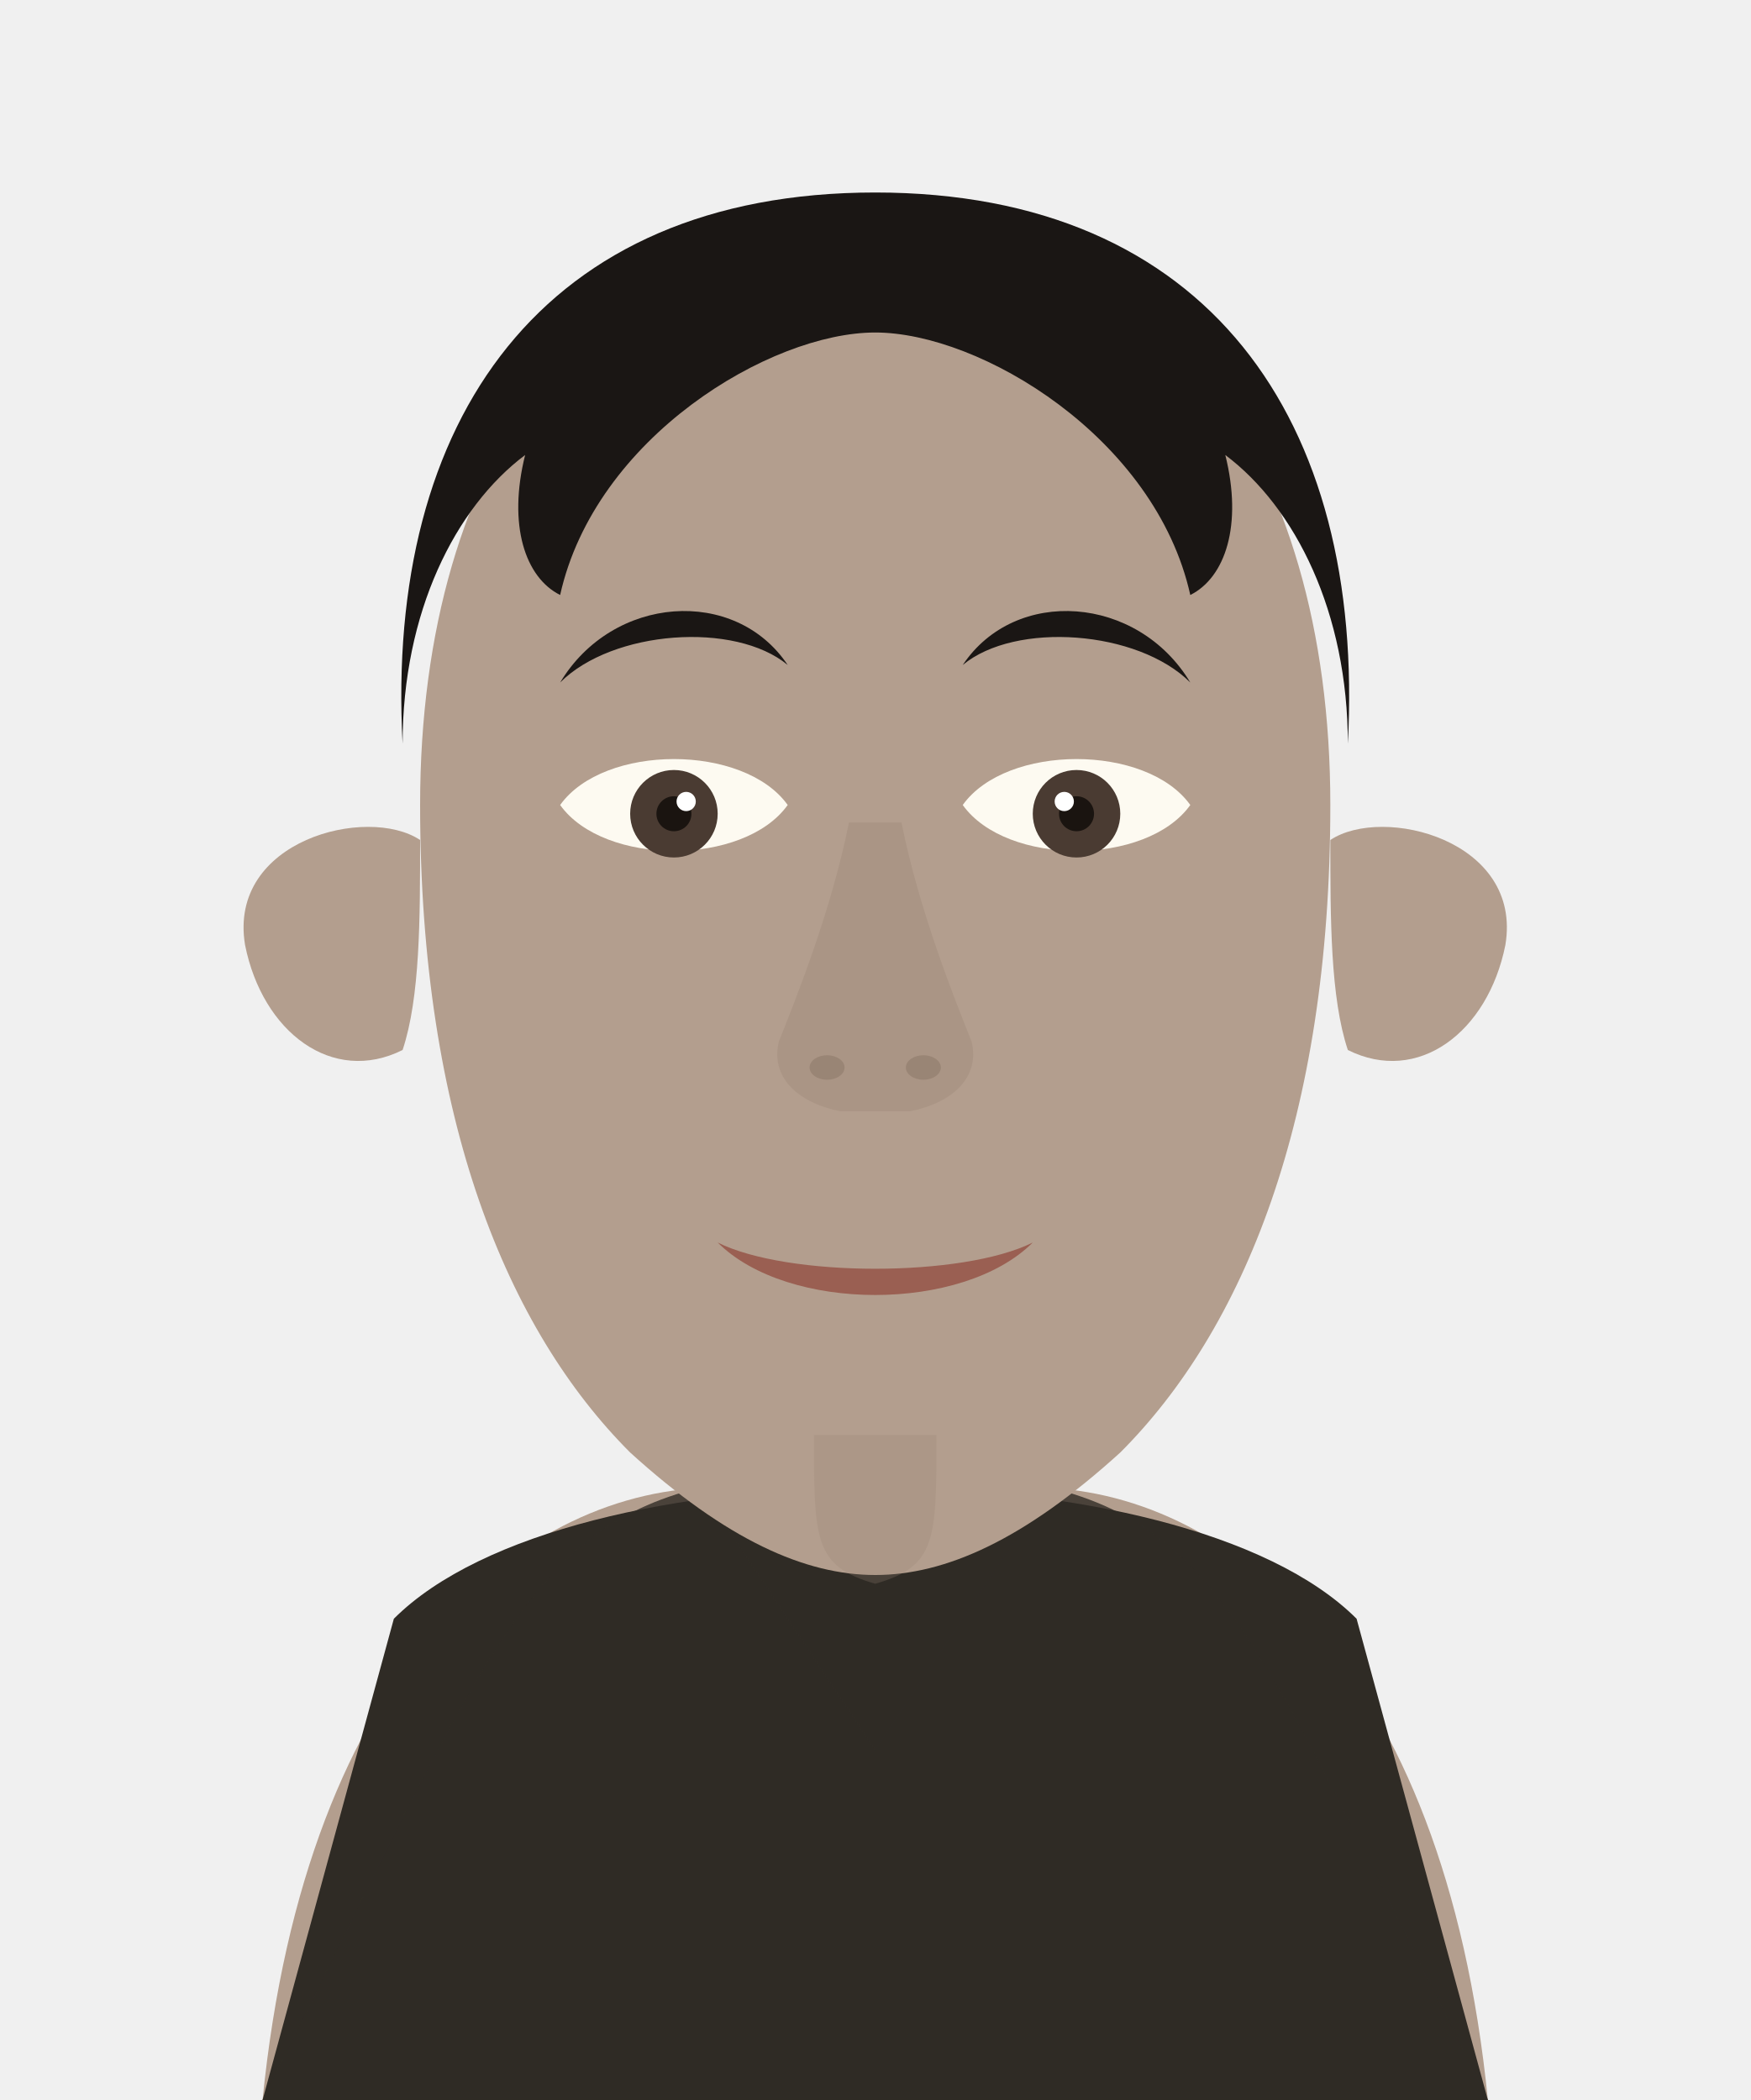
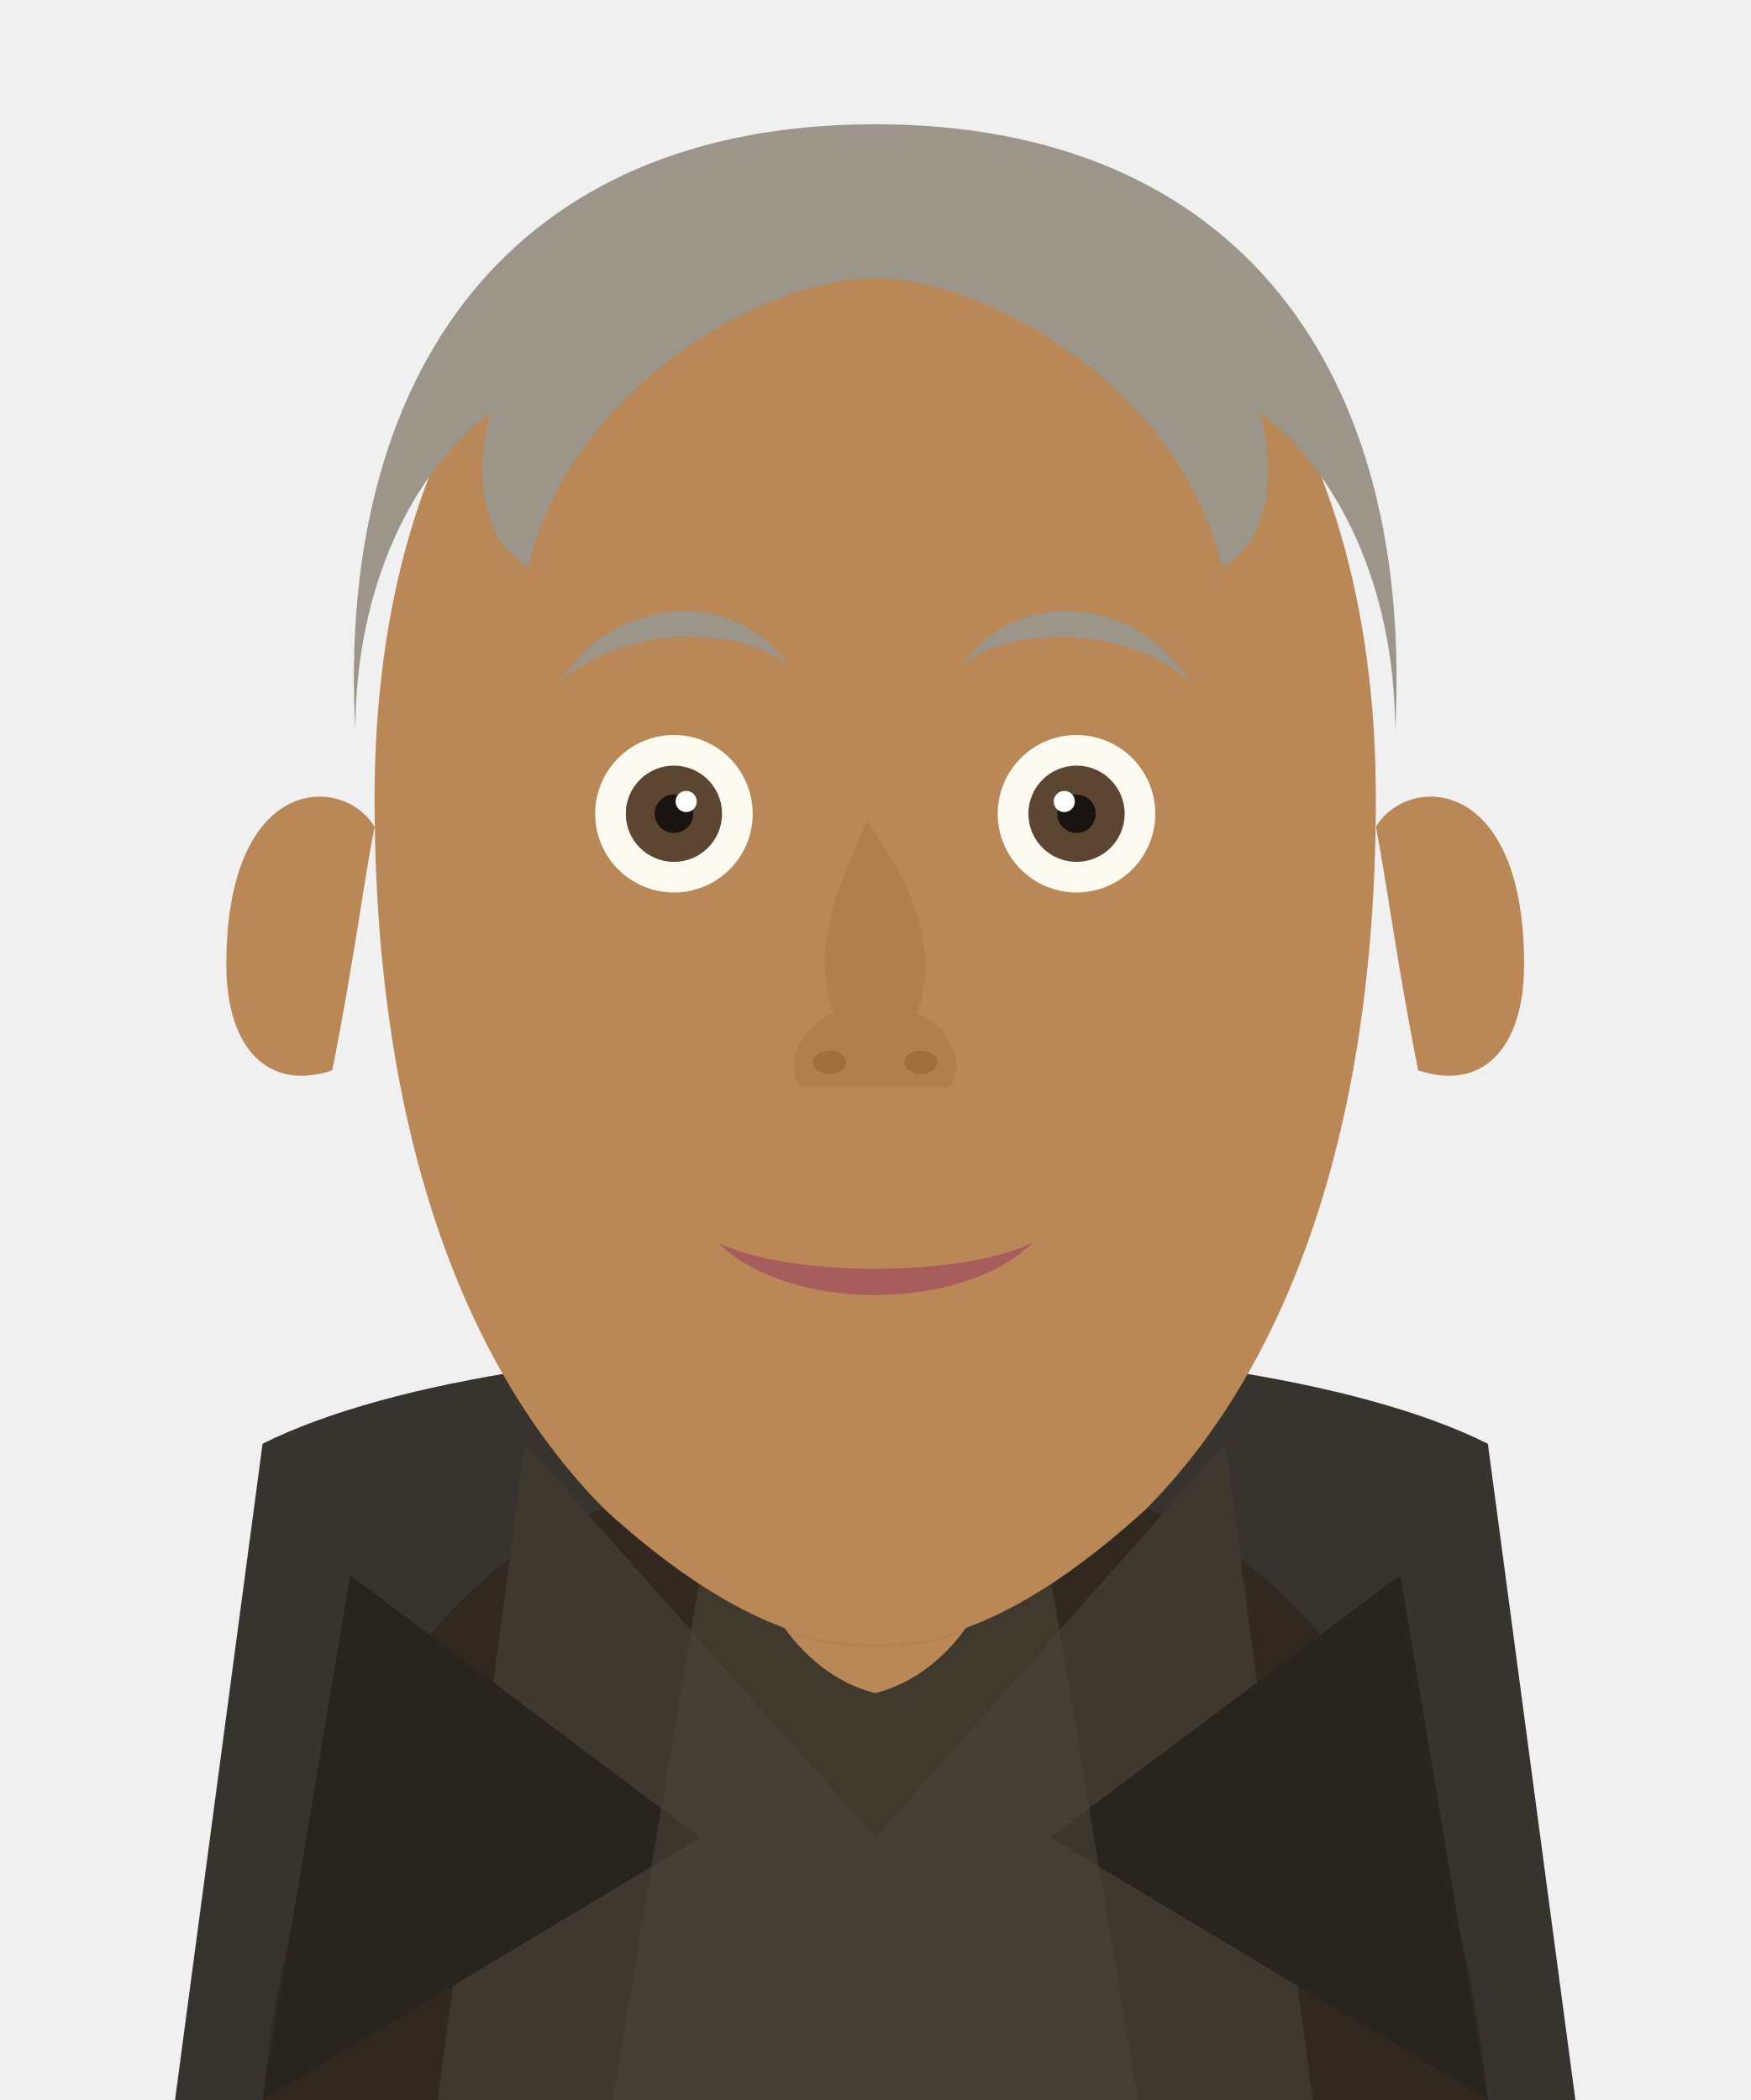
<svg xmlns="http://www.w3.org/2000/svg" viewBox="0 0 200 240" width="100%" height="100%">
-   <path d="M82,145 L82,185 C90,195 110,195 118,185 L118,145 Z" fill="#b39e8e" />
-   <path d="M82,145 L82,165 C90,175 110,175 118,165 L118,145 Z" fill="#958070" opacity="0.5" />
-   <path d="M30,240 C35,190 60,170 82,170 L118,170 C140,170 165,190 170,240 Z" fill="#b39e8e" />
-   <path d="M80,170 L100,200 L120,170 Z" fill="#4a423a" />
-   <path d="M30,240 L45,185 C65,165 135,165 155,185 L170,240 Z" fill="#2f2b25" />
-   <path d="M80,170 L100,200 L120,170 C140,175 145,190 170,240 L30,240 C55,190 60,175 80,170 Z" fill="#2f2b25" opacity="0.8" />
-   <g transform="translate(48, 108) scale(1) translate(-48, -108)">
-     <path d="M48,96 C42,92 26,96 28,108 C30,118 38,124 46,120 C48,114 48,105 48,96 Z" fill="#b39e8e" />
+   <path d="M82,145 L82,185 C90,195 110,195 118,185 L118,145 Z" fill="#ba8756" />
+   <path d="M82,145 L82,165 C90,175 110,175 118,165 L118,145 Z" fill="#9c6938" opacity="0.5" />
+   <path d="M30,240 C35,190 60,170 82,170 L118,170 C140,170 165,190 170,240 Z" fill="#ba8756" />
+   <path d="M20,240 L30,165 C60,150 140,150 170,165 L180,240 Z" fill="#221f1a" opacity="0.9" />
+   <path d="M50,240 L60,165 L100,210 L140,165 L150,240 Z" fill="#3f382f" />
+   <path d="M30,240 L40,180 L80,210 L30,240 Z" fill="#28241e" />
+   <path d="M170,240 L160,180 L120,210 L170,240 Z" fill="#28241e" />
+   <path d="M70,240 L80,180 L120,180 L130,240 Z" fill="#4a4438" opacity="0.6" />
+   <g transform="translate(100,100) scale(1.1) translate(-100,-100)">
+     <g transform="translate(48,95) scale(1.1) translate(-48,-95)">
+       <path d="M48,95 C45,90 34,90 34,108 C34,116 38,120 44,118 C46,108 47,100 48,95 Z" fill="#ba8756" />
+     </g>
+     <g transform="translate(152,95) scale(1.1) translate(-152,-95)">
+       <path d="M152,95 C155,90 166,90 166,108 C166,116 162,120 156,118 C154,108 153,100 152,95 Z" fill="#ba8756" />
+     </g>
  </g>
-   <g transform="translate(152, 108) scale(1) translate(-152, -108)">
-     <path d="M152,96 C158,92 174,96 172,108 C170,118 162,124 154,120 C152,114 152,105 152,96 Z" fill="#b39e8e" />
+   <g transform="translate(100,100) scale(1.1) translate(-100,-100)" />
+   <g transform="translate(100,100) scale(1.1) translate(-100,-100)">
+     <path d="M100,25 C132,25 152,52 152,92 C152,128 142,152 128,166 C117,176 108,180 100,180 C92,180 83,176 72,166 C58,152 48,128 48,92 C48,52 68,25 100,25 Z" fill="#ba8756" />
  </g>
-   <g transform="translate(100, 110) scale(1) translate(-100, -110)">
-     <path d="M100,25 C132,25 152,52 152,92 C152,128 142,152 128,166 C117,176 108,180 100,180 C92,180 83,176 72,166 C58,152 48,128 48,92 C48,52 68,25 100,25 Z" fill="#b39e8e" />
+   <g transform="translate(100,100) scale(1.1) translate(-100,-100)">
+     <path d="M86,163 L114,163 C114,174 108,183 100,185 C92,183 86,174 86,163 Z" fill="#ba8756" />
+     <path d="M90,178 C94,181 106,181 110,178 C106,180.5 94,180.5 90,178 Z" fill="#9e6b3a" opacity="0.2" />
  </g>
-   <g transform="translate(100, 110) scale(1) translate(-100, -110)">
-     <path d="M93,164 L107,164 C107,176 107,179 100,181 C93,179 93,176 93,164 Z" fill="#978272" opacity="0.25" />
+   <g transform="translate(100,100) scale(1.1) translate(-100,-100)" />
+   <path d="M82,142 C90,146 110,146 118,142 C110,150 90,150 82,142 Z" fill="#a85d5d" />
+   <g transform="translate(100,110) scale(0.95) translate(-100,-110)">
+     <path d="M99,93 C104,100 108,108 105,116 C109,118 111,122 109,125 L91,125 C89,122 91,118 95,116 C92,108 96,100 99,93 Z" fill="#9e6b3a" opacity="0.32" />
+     <ellipse cx="94.5" cy="122" rx="2" ry="1.4" fill="#9e6b3a" opacity="0.85" />
+     <ellipse cx="105.5" cy="122" rx="2" ry="1.4" fill="#9e6b3a" opacity="0.85" />
  </g>
-   <path d="M82,142 C90,146 110,146 118,142 C110,150 90,150 82,142 Z" fill="#9a5f52" />
-   <g transform="translate(100,110) scale(1) translate(-100,-110)">
-     <path d="M97,94 C95,104 91,114 89,119 C88,123 91,126 96,127 L104,127 C109,126 112,123 111,119 C109,114 105,104 103,94 Z" fill="#978272" opacity="0.32" />
-     <ellipse cx="94.5" cy="122" rx="2" ry="1.4" fill="#978272" opacity="0.85" />
-     <ellipse cx="105.5" cy="122" rx="2" ry="1.4" fill="#978272" opacity="0.85" />
+   <path d="M64,78 C70,68 84,67 90,76 C84,71 70,72 64,78 Z" fill="#9c968a" />
+   <g transform="translate(200,0) scale(-1,1)">
+     <path d="M64,78 C70,68 84,67 90,76 C84,71 70,72 64,78 Z" fill="#9c968a" />
  </g>
-   <path d="M64,78 C70,68 84,67 90,76 C84,71 70,72 64,78 Z" fill="#1a1614" />
+   <circle cx="77" cy="93" r="9" fill="#fdfaf1" />
+   <circle cx="77" cy="93" r="5.5" fill="#5c4632" />
+   <circle cx="77" cy="93" r="2.2" fill="#1a1410" />
+   <circle cx="78.4" cy="91.6" r="1.21" fill="#ffffff" />
  <g transform="translate(200,0) scale(-1,1)">
-     <path d="M64,78 C70,68 84,67 90,76 C84,71 70,72 64,78 Z" fill="#1a1614" />
+     <circle cx="77" cy="93" r="9" fill="#fdfaf1" />
+     <circle cx="77" cy="93" r="5.5" fill="#5c4632" />
+     <circle cx="77" cy="93" r="2.2" fill="#1a1410" />
+     <circle cx="78.4" cy="91.6" r="1.21" fill="#ffffff" />
  </g>
-   <path d="M64,92 C69,85 85,85 90,92 C85,99 69,99 64,92 Z" fill="#fdfaf1" />
-   <circle cx="77" cy="93" r="5" fill="#4a3b32" />
-   <circle cx="77" cy="93" r="2" fill="#1a1410" />
-   <circle cx="78.4" cy="91.6" r="1.1" fill="#ffffff" />
-   <g transform="translate(200,0) scale(-1,1)">
-     <path d="M64,92 C69,85 85,85 90,92 C85,99 69,99 64,92 Z" fill="#fdfaf1" />
-     <circle cx="77" cy="93" r="5" fill="#4a3b32" />
-     <circle cx="77" cy="93" r="2" fill="#1a1410" />
-     <circle cx="78.4" cy="91.6" r="1.1" fill="#ffffff" />
+   <g transform="translate(100,100) scale(1.1) translate(-100,-100)">
+     <path d="M100,22 C138,22 156,48 154,85 C154,70 148,58 140,52 C142,60 140,66 136,68 C132,50 112,38 100,38 C88,38 68,50 64,68 C60,66 58,60 60,52 C52,58 46,70 46,85 C44,48 62,22 100,22 Z" fill="#9c968a" />
  </g>
-   <path d="M100,22 C138,22 156,48 154,85 C154,70 148,58 140,52 C142,60 140,66 136,68 C132,50 112,38 100,38 C88,38 68,50 64,68 C60,66 58,60 60,52 C52,58 46,70 46,85 C44,48 62,22 100,22 Z" fill="#1a1614" />
+   <g transform="translate(100,100) scale(1.1) translate(-100,-100)">
+     <g transform="translate(100,30) scale(0.98) translate(-100,-30)" />
+   </g>
</svg>
